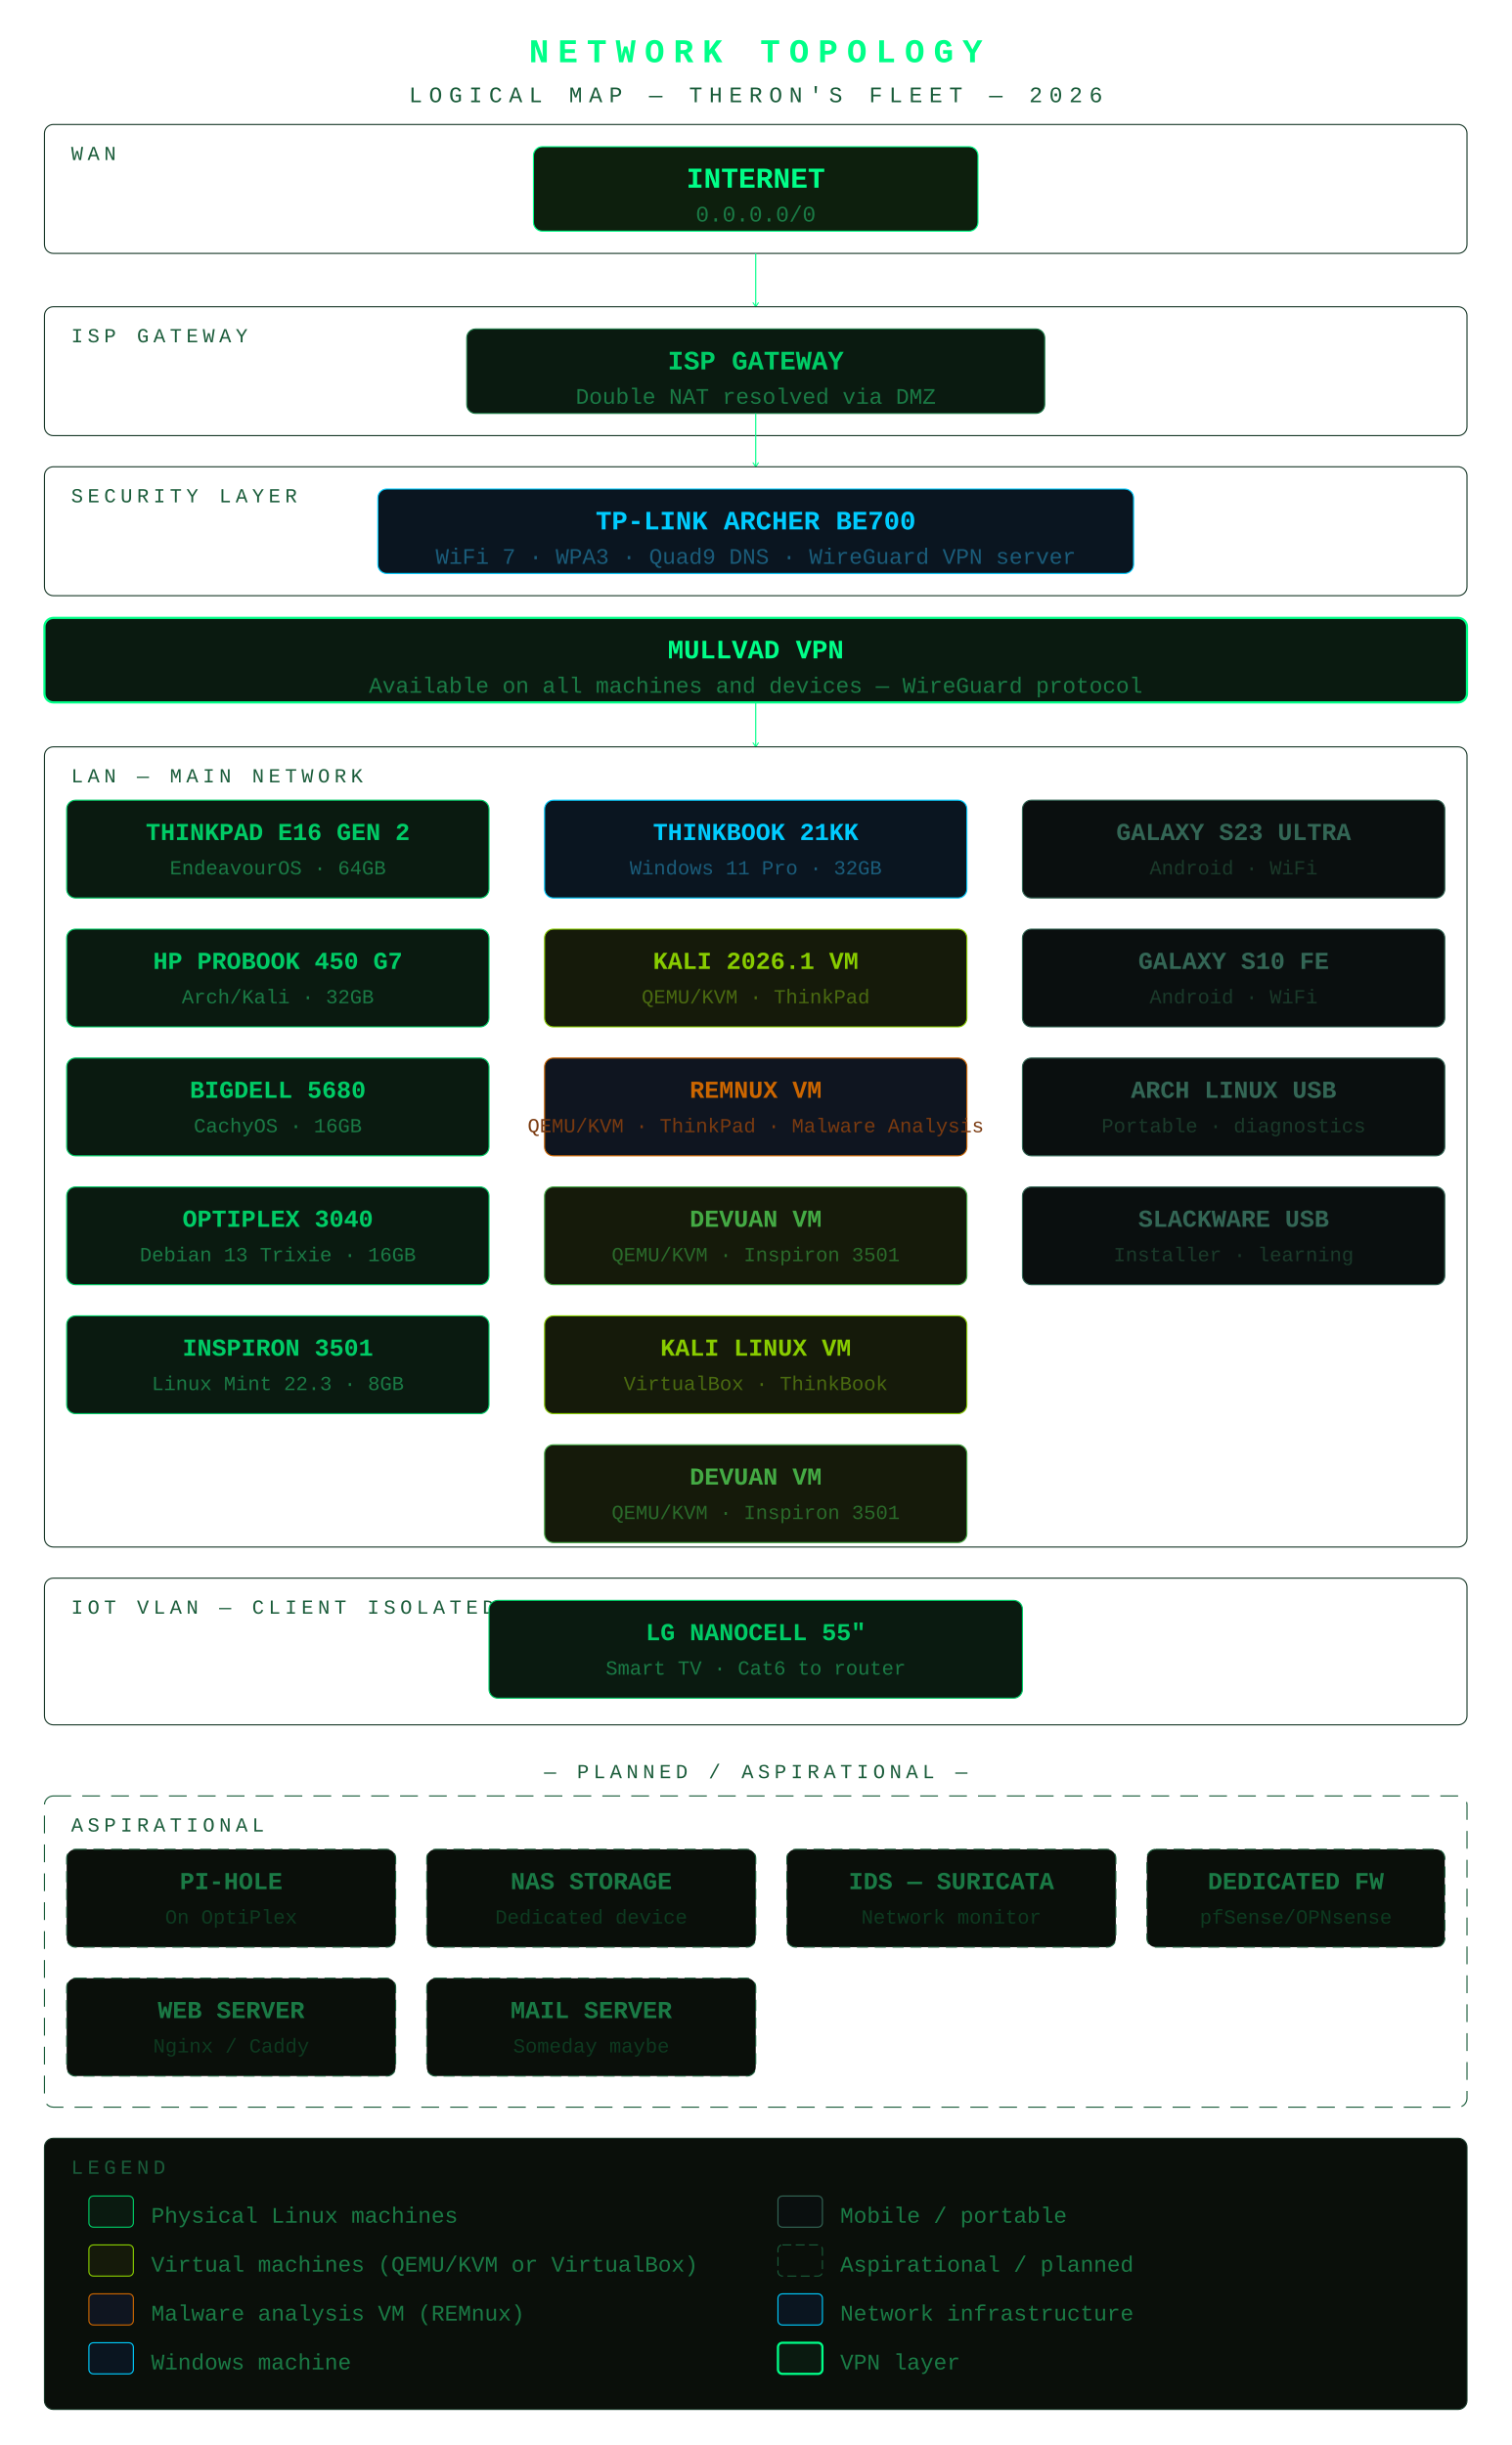
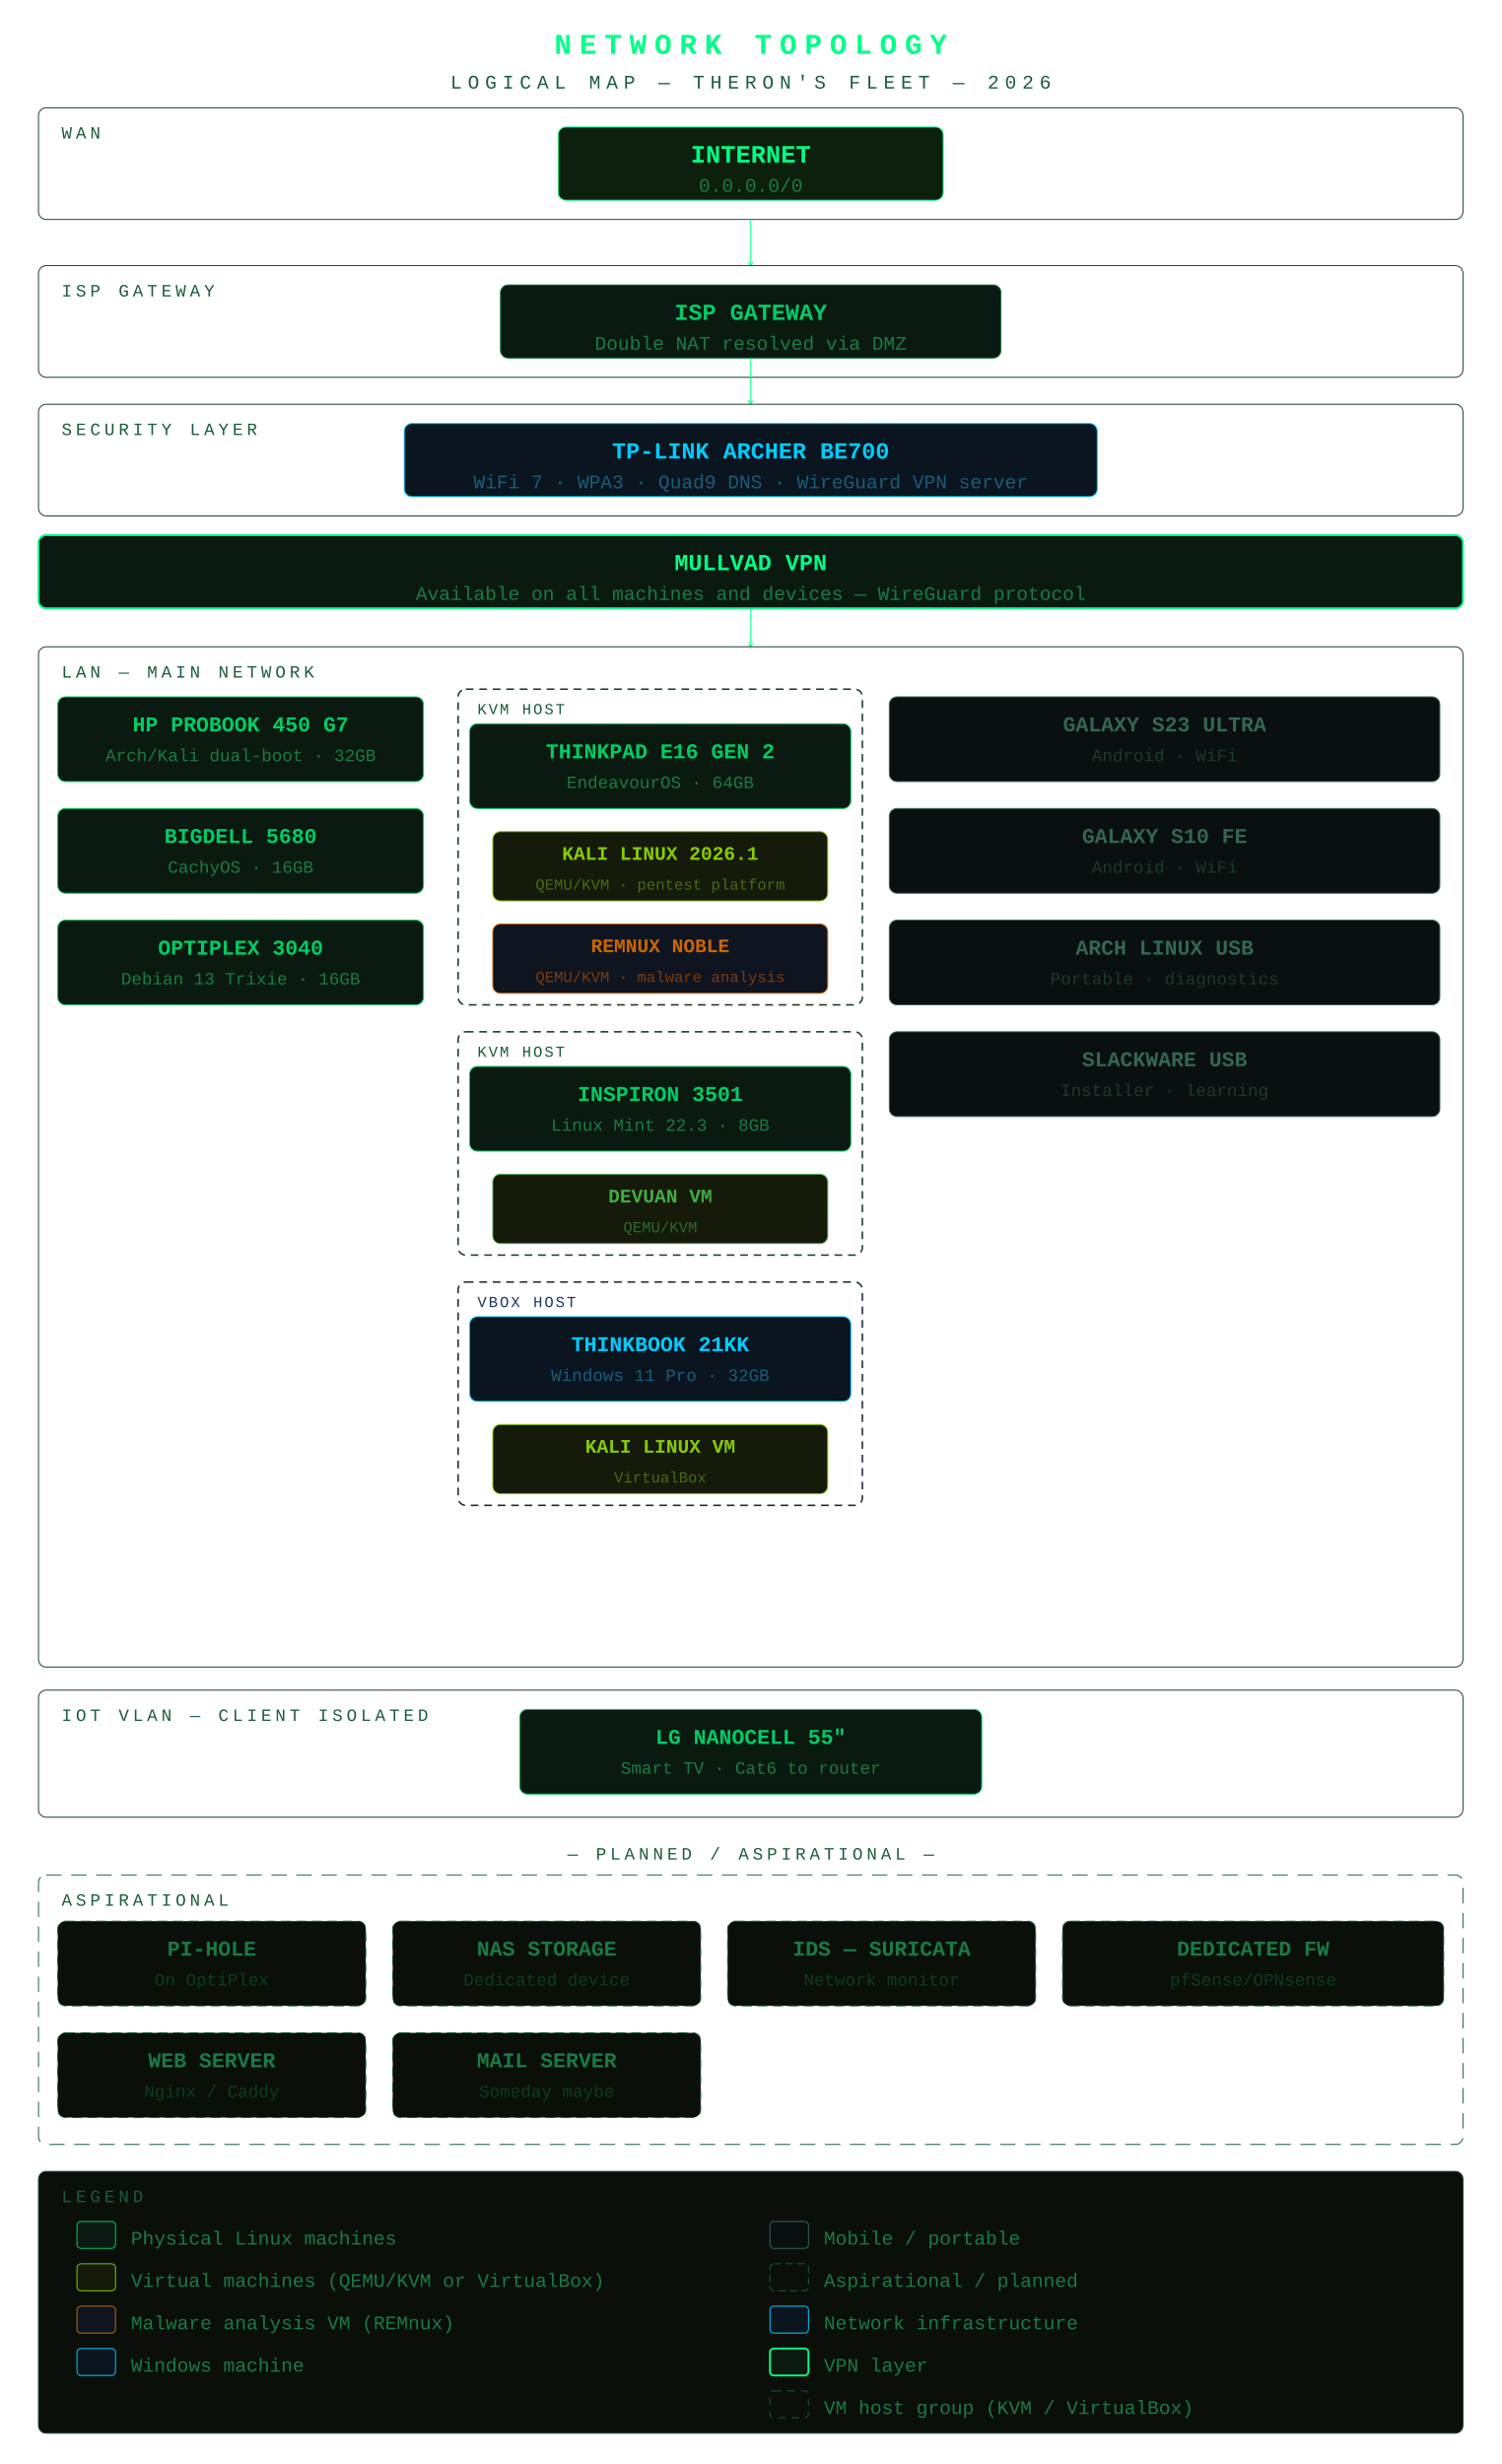
- <svg xmlns="http://www.w3.org/2000/svg" width="100%" viewBox="0 0 680 1100" style="background:#0a0f0a;border-radius:8px">
+ <svg xmlns="http://www.w3.org/2000/svg" width="100%" viewBox="0 0 780 1280" style="background:#0a0f0a;border-radius:8px">
  <defs>
    <marker id="arrow" viewBox="0 0 10 10" refX="8" refY="5" markerWidth="6" markerHeight="6" orient="auto-start-reverse">
      <path d="M2 1L8 5L2 9" fill="none" stroke="context-stroke" stroke-width="1.5" stroke-linecap="round" stroke-linejoin="round" />
    </marker>
  </defs>
-   <text font-family="'Courier New',monospace" font-size="15" font-weight="bold" fill="#00ff88" x="340" y="28" text-anchor="middle" letter-spacing="4">NETWORK TOPOLOGY</text>
-   <text font-family="'Courier New',monospace" font-size="10" fill="#1a5c3a" x="340" y="46" text-anchor="middle" letter-spacing="3">LOGICAL MAP — THERON'S FLEET — 2026</text>
-   <rect x="20" y="56" width="640" height="58" rx="4" fill="none" stroke="#1a3a2a" stroke-width="0.5" />
+   <text font-family="'Courier New',monospace" font-size="15" font-weight="bold" fill="#00ff88" x="390" y="28" text-anchor="middle" letter-spacing="4">NETWORK TOPOLOGY</text>
+   <text font-family="'Courier New',monospace" font-size="10" fill="#1a5c3a" x="390" y="46" text-anchor="middle" letter-spacing="3">LOGICAL MAP — THERON'S FLEET — 2026</text>
+   <rect x="20" y="56" width="740" height="58" rx="4" fill="none" stroke="#1a3a2a" stroke-width="0.5" />
  <text font-family="'Courier New',monospace" font-size="9" fill="#1a5c3a" x="32" y="72" letter-spacing="2">WAN</text>
-   <rect x="240" y="66" width="200" height="38" rx="4" fill="#0d1f0d" stroke="#00ff88" stroke-width="0.5" />
-   <text font-family="'Courier New',monospace" font-size="13" font-weight="bold" fill="#00ff88" x="340" y="81" text-anchor="middle" dominant-baseline="central">INTERNET</text>
-   <text font-family="'Courier New',monospace" font-size="10" fill="#1a7a45" x="340" y="97" text-anchor="middle" dominant-baseline="central">0.0.0.0/0</text>
-   <line x1="340" y1="114" x2="340" y2="138" stroke="#00ff88" stroke-width="0.5" marker-end="url(#arrow)" />
-   <rect x="20" y="138" width="640" height="58" rx="4" fill="none" stroke="#1a3a2a" stroke-width="0.5" />
+   <rect x="290" y="66" width="200" height="38" rx="4" fill="#0d1f0d" stroke="#00ff88" stroke-width="0.5" />
+   <text font-family="'Courier New',monospace" font-size="13" font-weight="bold" fill="#00ff88" x="390" y="81" text-anchor="middle" dominant-baseline="central">INTERNET</text>
+   <text font-family="'Courier New',monospace" font-size="10" fill="#1a7a45" x="390" y="97" text-anchor="middle" dominant-baseline="central">0.0.0.0/0</text>
+   <line x1="390" y1="114" x2="390" y2="138" stroke="#00ff88" stroke-width="0.5" marker-end="url(#arrow)" />
+   <rect x="20" y="138" width="740" height="58" rx="4" fill="none" stroke="#1a3a2a" stroke-width="0.5" />
  <text font-family="'Courier New',monospace" font-size="9" fill="#1a5c3a" x="32" y="154" letter-spacing="2">ISP GATEWAY</text>
-   <rect x="210" y="148" width="260" height="38" rx="4" fill="#0a1a10" stroke="#1a7a45" stroke-width="0.5" />
-   <text font-family="'Courier New',monospace" font-size="12" font-weight="bold" fill="#00cc66" x="340" y="163" text-anchor="middle" dominant-baseline="central">ISP GATEWAY</text>
-   <text font-family="'Courier New',monospace" font-size="10" fill="#1a7a45" x="340" y="179" text-anchor="middle" dominant-baseline="central">Double NAT resolved via DMZ</text>
-   <line x1="340" y1="186" x2="340" y2="210" stroke="#00ff88" stroke-width="0.5" marker-end="url(#arrow)" />
-   <rect x="20" y="210" width="640" height="58" rx="4" fill="none" stroke="#1a3a2a" stroke-width="0.5" />
+   <rect x="260" y="148" width="260" height="38" rx="4" fill="#0a1a10" stroke="#1a7a45" stroke-width="0.5" />
+   <text font-family="'Courier New',monospace" font-size="12" font-weight="bold" fill="#00cc66" x="390" y="163" text-anchor="middle" dominant-baseline="central">ISP GATEWAY</text>
+   <text font-family="'Courier New',monospace" font-size="10" fill="#1a7a45" x="390" y="179" text-anchor="middle" dominant-baseline="central">Double NAT resolved via DMZ</text>
+   <line x1="390" y1="186" x2="390" y2="210" stroke="#00ff88" stroke-width="0.5" marker-end="url(#arrow)" />
+   <rect x="20" y="210" width="740" height="58" rx="4" fill="none" stroke="#1a3a2a" stroke-width="0.5" />
  <text font-family="'Courier New',monospace" font-size="9" fill="#1a5c3a" x="32" y="226" letter-spacing="2">SECURITY LAYER</text>
-   <rect x="170" y="220" width="340" height="38" rx="4" fill="#0a1520" stroke="#00ccff" stroke-width="0.5" />
-   <text font-family="'Courier New',monospace" font-size="12" font-weight="bold" fill="#00ccff" x="340" y="235" text-anchor="middle" dominant-baseline="central">TP-LINK ARCHER BE700</text>
-   <text font-family="'Courier New',monospace" font-size="10" fill="#1a5c7a" x="340" y="251" text-anchor="middle" dominant-baseline="central">WiFi 7 · WPA3 · Quad9 DNS · WireGuard VPN server</text>
-   <rect x="20" y="278" width="640" height="38" rx="4" fill="#0a1a10" stroke="#00ff88" stroke-width="1" />
-   <text font-family="'Courier New',monospace" font-size="12" font-weight="bold" fill="#00ff88" x="340" y="293" text-anchor="middle" dominant-baseline="central">MULLVAD VPN</text>
-   <text font-family="'Courier New',monospace" font-size="10" fill="#1a7a45" x="340" y="309" text-anchor="middle" dominant-baseline="central">Available on all machines and devices — WireGuard protocol</text>
-   <line x1="340" y1="316" x2="340" y2="336" stroke="#00ff88" stroke-width="0.5" marker-end="url(#arrow)" />
-   <rect x="20" y="336" width="640" height="360" rx="4" fill="none" stroke="#1a3a2a" stroke-width="0.5" />
+   <rect x="210" y="220" width="360" height="38" rx="4" fill="#0a1520" stroke="#00ccff" stroke-width="0.5" />
+   <text font-family="'Courier New',monospace" font-size="12" font-weight="bold" fill="#00ccff" x="390" y="235" text-anchor="middle" dominant-baseline="central">TP-LINK ARCHER BE700</text>
+   <text font-family="'Courier New',monospace" font-size="10" fill="#1a5c7a" x="390" y="251" text-anchor="middle" dominant-baseline="central">WiFi 7 · WPA3 · Quad9 DNS · WireGuard VPN server</text>
+   <rect x="20" y="278" width="740" height="38" rx="4" fill="#0a1a10" stroke="#00ff88" stroke-width="1" />
+   <text font-family="'Courier New',monospace" font-size="12" font-weight="bold" fill="#00ff88" x="390" y="293" text-anchor="middle" dominant-baseline="central">MULLVAD VPN</text>
+   <text font-family="'Courier New',monospace" font-size="10" fill="#1a7a45" x="390" y="309" text-anchor="middle" dominant-baseline="central">Available on all machines and devices — WireGuard protocol</text>
+   <line x1="390" y1="316" x2="390" y2="336" stroke="#00ff88" stroke-width="0.5" marker-end="url(#arrow)" />
+   <rect x="20" y="336" width="740" height="530" rx="4" fill="none" stroke="#1a3a2a" stroke-width="0.5" />
  <text font-family="'Courier New',monospace" font-size="9" fill="#1a5c3a" x="32" y="352" letter-spacing="2">LAN — MAIN NETWORK</text>
-   <rect x="30" y="360" width="190" height="44" rx="4" fill="#0a1a10" stroke="#00cc66" stroke-width="0.5" />
-   <text font-family="'Courier New',monospace" font-size="11" font-weight="bold" fill="#00cc66" x="125" y="375" text-anchor="middle" dominant-baseline="central">THINKPAD E16 GEN 2</text>
-   <text font-family="'Courier New',monospace" font-size="9" fill="#1a7a45" x="125" y="391" text-anchor="middle" dominant-baseline="central">EndeavourOS · 64GB</text>
-   <rect x="30" y="418" width="190" height="44" rx="4" fill="#0a1a10" stroke="#00cc66" stroke-width="0.5" />
-   <text font-family="'Courier New',monospace" font-size="11" font-weight="bold" fill="#00cc66" x="125" y="433" text-anchor="middle" dominant-baseline="central">HP PROBOOK 450 G7</text>
-   <text font-family="'Courier New',monospace" font-size="9" fill="#1a7a45" x="125" y="449" text-anchor="middle" dominant-baseline="central">Arch/Kali · 32GB</text>
-   <rect x="30" y="476" width="190" height="44" rx="4" fill="#0a1a10" stroke="#00cc66" stroke-width="0.5" />
-   <text font-family="'Courier New',monospace" font-size="11" font-weight="bold" fill="#00cc66" x="125" y="491" text-anchor="middle" dominant-baseline="central">BIGDELL 5680</text>
-   <text font-family="'Courier New',monospace" font-size="9" fill="#1a7a45" x="125" y="507" text-anchor="middle" dominant-baseline="central">CachyOS · 16GB</text>
-   <rect x="30" y="534" width="190" height="44" rx="4" fill="#0a1a10" stroke="#00cc66" stroke-width="0.5" />
-   <text font-family="'Courier New',monospace" font-size="11" font-weight="bold" fill="#00cc66" x="125" y="549" text-anchor="middle" dominant-baseline="central">OPTIPLEX 3040</text>
-   <text font-family="'Courier New',monospace" font-size="9" fill="#1a7a45" x="125" y="565" text-anchor="middle" dominant-baseline="central">Debian 13 Trixie · 16GB</text>
-   <rect x="30" y="592" width="190" height="44" rx="4" fill="#0a1a10" stroke="#00cc66" stroke-width="0.5" />
-   <text font-family="'Courier New',monospace" font-size="11" font-weight="bold" fill="#00cc66" x="125" y="607" text-anchor="middle" dominant-baseline="central">INSPIRON 3501</text>
-   <text font-family="'Courier New',monospace" font-size="9" fill="#1a7a45" x="125" y="623" text-anchor="middle" dominant-baseline="central">Linux Mint 22.3 · 8GB</text>
-   <rect x="245" y="360" width="190" height="44" rx="4" fill="#0a1520" stroke="#00ccff" stroke-width="0.5" />
-   <text font-family="'Courier New',monospace" font-size="11" font-weight="bold" fill="#00ccff" x="340" y="375" text-anchor="middle" dominant-baseline="central">THINKBOOK 21KK</text>
-   <text font-family="'Courier New',monospace" font-size="9" fill="#1a5c7a" x="340" y="391" text-anchor="middle" dominant-baseline="central">Windows 11 Pro · 32GB</text>
-   <rect x="245" y="418" width="190" height="44" rx="4" fill="#151a0a" stroke="#88cc00" stroke-width="0.5" />
-   <text font-family="'Courier New',monospace" font-size="11" font-weight="bold" fill="#88cc00" x="340" y="433" text-anchor="middle" dominant-baseline="central">KALI 2026.1 VM</text>
-   <text font-family="'Courier New',monospace" font-size="9" fill="#4a6a10" x="340" y="449" text-anchor="middle" dominant-baseline="central">QEMU/KVM · ThinkPad</text>
-   <rect x="245" y="476" width="190" height="44" rx="4" fill="#0f1520" stroke="#cc6600" stroke-width="0.5" />
-   <text font-family="'Courier New',monospace" font-size="11" font-weight="bold" fill="#cc6600" x="340" y="491" text-anchor="middle" dominant-baseline="central">REMNUX VM</text>
-   <text font-family="'Courier New',monospace" font-size="9" fill="#7a3a10" x="340" y="507" text-anchor="middle" dominant-baseline="central">QEMU/KVM · ThinkPad · Malware Analysis</text>
-   <rect x="245" y="534" width="190" height="44" rx="4" fill="#151a0a" stroke="#44aa44" stroke-width="0.5" />
-   <text font-family="'Courier New',monospace" font-size="11" font-weight="bold" fill="#44aa44" x="340" y="549" text-anchor="middle" dominant-baseline="central">DEVUAN VM</text>
-   <text font-family="'Courier New',monospace" font-size="9" fill="#2a6a2a" x="340" y="565" text-anchor="middle" dominant-baseline="central">QEMU/KVM · Inspiron 3501</text>
-   <rect x="245" y="592" width="190" height="44" rx="4" fill="#151a0a" stroke="#88cc00" stroke-width="0.5" />
-   <text font-family="'Courier New',monospace" font-size="11" font-weight="bold" fill="#88cc00" x="340" y="607" text-anchor="middle" dominant-baseline="central">KALI LINUX VM</text>
-   <text font-family="'Courier New',monospace" font-size="9" fill="#4a6a10" x="340" y="623" text-anchor="middle" dominant-baseline="central">VirtualBox · ThinkBook</text>
-   <rect x="245" y="650" width="190" height="44" rx="4" fill="#151a0a" stroke="#44aa44" stroke-width="0.5" />
-   <text font-family="'Courier New',monospace" font-size="11" font-weight="bold" fill="#44aa44" x="340" y="665" text-anchor="middle" dominant-baseline="central">DEVUAN VM</text>
-   <text font-family="'Courier New',monospace" font-size="9" fill="#2a6a2a" x="340" y="681" text-anchor="middle" dominant-baseline="central">QEMU/KVM · Inspiron 3501</text>
-   <rect x="460" y="360" width="190" height="44" rx="4" fill="#0a0f0f" stroke="#336655" stroke-width="0.5" />
-   <text font-family="'Courier New',monospace" font-size="11" font-weight="bold" fill="#336655" x="555" y="375" text-anchor="middle" dominant-baseline="central">GALAXY S23 ULTRA</text>
-   <text font-family="'Courier New',monospace" font-size="9" fill="#1a3a2a" x="555" y="391" text-anchor="middle" dominant-baseline="central">Android · WiFi</text>
-   <rect x="460" y="418" width="190" height="44" rx="4" fill="#0a0f0f" stroke="#336655" stroke-width="0.5" />
-   <text font-family="'Courier New',monospace" font-size="11" font-weight="bold" fill="#336655" x="555" y="433" text-anchor="middle" dominant-baseline="central">GALAXY S10 FE</text>
-   <text font-family="'Courier New',monospace" font-size="9" fill="#1a3a2a" x="555" y="449" text-anchor="middle" dominant-baseline="central">Android · WiFi</text>
-   <rect x="460" y="476" width="190" height="44" rx="4" fill="#0a0f0f" stroke="#336655" stroke-width="0.5" />
-   <text font-family="'Courier New',monospace" font-size="11" font-weight="bold" fill="#336655" x="555" y="491" text-anchor="middle" dominant-baseline="central">ARCH LINUX USB</text>
-   <text font-family="'Courier New',monospace" font-size="9" fill="#1a3a2a" x="555" y="507" text-anchor="middle" dominant-baseline="central">Portable · diagnostics</text>
-   <rect x="460" y="534" width="190" height="44" rx="4" fill="#0a0f0f" stroke="#336655" stroke-width="0.5" />
-   <text font-family="'Courier New',monospace" font-size="11" font-weight="bold" fill="#336655" x="555" y="549" text-anchor="middle" dominant-baseline="central">SLACKWARE USB</text>
-   <text font-family="'Courier New',monospace" font-size="9" fill="#1a3a2a" x="555" y="565" text-anchor="middle" dominant-baseline="central">Installer · learning</text>
-   <rect x="20" y="710" width="640" height="66" rx="4" fill="none" stroke="#1a3a2a" stroke-width="0.5" />
-   <text font-family="'Courier New',monospace" font-size="9" fill="#1a5c3a" x="32" y="726" letter-spacing="2">IOT VLAN — CLIENT ISOLATED</text>
-   <rect x="220" y="720" width="240" height="44" rx="4" fill="#0a1a10" stroke="#00cc66" stroke-width="0.5" />
-   <text font-family="'Courier New',monospace" font-size="11" font-weight="bold" fill="#00cc66" x="340" y="735" text-anchor="middle" dominant-baseline="central">LG NANOCELL 55"</text>
-   <text font-family="'Courier New',monospace" font-size="9" fill="#1a7a45" x="340" y="751" text-anchor="middle" dominant-baseline="central">Smart TV · Cat6 to router</text>
-   <text font-family="'Courier New',monospace" font-size="9" fill="#1a5c3a" x="340" y="800" text-anchor="middle" letter-spacing="2">— PLANNED / ASPIRATIONAL —</text>
-   <rect x="20" y="808" width="640" height="140" rx="4" fill="none" stroke="#1a5c3a" stroke-width="0.5" stroke-dasharray="8 5" />
-   <text font-family="'Courier New',monospace" font-size="9" fill="#1a5c3a" x="32" y="824" letter-spacing="2">ASPIRATIONAL</text>
-   <rect x="30" y="832" width="148" height="44" rx="4" fill="#0a0f0a" stroke="#1a5c3a" stroke-width="0.5" stroke-dasharray="5 3" />
-   <text font-family="'Courier New',monospace" font-size="11" font-weight="bold" fill="#1a7a45" x="104" y="847" text-anchor="middle" dominant-baseline="central">PI-HOLE</text>
-   <text font-family="'Courier New',monospace" font-size="9" fill="#0d3a20" x="104" y="863" text-anchor="middle" dominant-baseline="central">On OptiPlex</text>
-   <rect x="192" y="832" width="148" height="44" rx="4" fill="#0a0f0a" stroke="#1a5c3a" stroke-width="0.5" stroke-dasharray="5 3" />
-   <text font-family="'Courier New',monospace" font-size="11" font-weight="bold" fill="#1a7a45" x="266" y="847" text-anchor="middle" dominant-baseline="central">NAS STORAGE</text>
-   <text font-family="'Courier New',monospace" font-size="9" fill="#0d3a20" x="266" y="863" text-anchor="middle" dominant-baseline="central">Dedicated device</text>
-   <rect x="354" y="832" width="148" height="44" rx="4" fill="#0a0f0a" stroke="#1a5c3a" stroke-width="0.5" stroke-dasharray="5 3" />
-   <text font-family="'Courier New',monospace" font-size="11" font-weight="bold" fill="#1a7a45" x="428" y="847" text-anchor="middle" dominant-baseline="central">IDS — SURICATA</text>
-   <text font-family="'Courier New',monospace" font-size="9" fill="#0d3a20" x="428" y="863" text-anchor="middle" dominant-baseline="central">Network monitor</text>
-   <rect x="516" y="832" width="134" height="44" rx="4" fill="#0a0f0a" stroke="#1a5c3a" stroke-width="0.5" stroke-dasharray="5 3" />
-   <text font-family="'Courier New',monospace" font-size="11" font-weight="bold" fill="#1a7a45" x="583" y="847" text-anchor="middle" dominant-baseline="central">DEDICATED FW</text>
-   <text font-family="'Courier New',monospace" font-size="9" fill="#0d3a20" x="583" y="863" text-anchor="middle" dominant-baseline="central">pfSense/OPNsense</text>
-   <rect x="30" y="890" width="148" height="44" rx="4" fill="#0a0f0a" stroke="#1a5c3a" stroke-width="0.5" stroke-dasharray="5 3" />
-   <text font-family="'Courier New',monospace" font-size="11" font-weight="bold" fill="#1a7a45" x="104" y="905" text-anchor="middle" dominant-baseline="central">WEB SERVER</text>
-   <text font-family="'Courier New',monospace" font-size="9" fill="#0d3a20" x="104" y="921" text-anchor="middle" dominant-baseline="central">Nginx / Caddy</text>
-   <rect x="192" y="890" width="148" height="44" rx="4" fill="#0a0f0a" stroke="#1a5c3a" stroke-width="0.5" stroke-dasharray="5 3" />
-   <text font-family="'Courier New',monospace" font-size="11" font-weight="bold" fill="#1a7a45" x="266" y="905" text-anchor="middle" dominant-baseline="central">MAIL SERVER</text>
-   <text font-family="'Courier New',monospace" font-size="9" fill="#0d3a20" x="266" y="921" text-anchor="middle" dominant-baseline="central">Someday maybe</text>
-   <rect x="20" y="962" width="640" height="122" rx="4" fill="#0a0f0a" stroke="#1a3a2a" stroke-width="0.5" />
-   <text font-family="'Courier New',monospace" font-size="9" fill="#1a5c3a" x="32" y="978" letter-spacing="2">LEGEND</text>
-   <rect x="40" y="988" width="20" height="14" rx="2" fill="#0a1a10" stroke="#00cc66" stroke-width="0.5" />
-   <text font-family="'Courier New',monospace" font-size="10" fill="#1a7a45" x="68" y="1000">Physical Linux machines</text>
-   <rect x="40" y="1010" width="20" height="14" rx="2" fill="#151a0a" stroke="#88cc00" stroke-width="0.5" />
-   <text font-family="'Courier New',monospace" font-size="10" fill="#1a7a45" x="68" y="1022">Virtual machines (QEMU/KVM or VirtualBox)</text>
-   <rect x="40" y="1032" width="20" height="14" rx="2" fill="#0f1520" stroke="#cc6600" stroke-width="0.5" />
-   <text font-family="'Courier New',monospace" font-size="10" fill="#1a7a45" x="68" y="1044">Malware analysis VM (REMnux)</text>
-   <rect x="40" y="1054" width="20" height="14" rx="2" fill="#0a1520" stroke="#00ccff" stroke-width="0.5" />
-   <text font-family="'Courier New',monospace" font-size="10" fill="#1a7a45" x="68" y="1066">Windows machine</text>
-   <rect x="350" y="988" width="20" height="14" rx="2" fill="#0a0f0f" stroke="#336655" stroke-width="0.5" />
-   <text font-family="'Courier New',monospace" font-size="10" fill="#1a7a45" x="378" y="1000">Mobile / portable</text>
-   <rect x="350" y="1010" width="20" height="14" rx="2" fill="#0a0f0a" stroke="#1a5c3a" stroke-width="0.5" stroke-dasharray="4 2" />
-   <text font-family="'Courier New',monospace" font-size="10" fill="#1a7a45" x="378" y="1022">Aspirational / planned</text>
-   <rect x="350" y="1032" width="20" height="14" rx="2" fill="#0a1520" stroke="#00ccff" stroke-width="0.5" />
-   <text font-family="'Courier New',monospace" font-size="10" fill="#1a7a45" x="378" y="1044">Network infrastructure</text>
-   <rect x="350" y="1054" width="20" height="14" rx="2" fill="#0a1a10" stroke="#00ff88" stroke-width="1" />
-   <text font-family="'Courier New',monospace" font-size="10" fill="#1a7a45" x="378" y="1066">VPN layer</text>
+   <rect x="30" y="362" width="190" height="44" rx="4" fill="#0a1a10" stroke="#00cc66" stroke-width="0.5" />
+   <text font-family="'Courier New',monospace" font-size="11" font-weight="bold" fill="#00cc66" x="125" y="377" text-anchor="middle" dominant-baseline="central">HP PROBOOK 450 G7</text>
+   <text font-family="'Courier New',monospace" font-size="9" fill="#1a7a45" x="125" y="393" text-anchor="middle" dominant-baseline="central">Arch/Kali dual-boot · 32GB</text>
+   <rect x="30" y="420" width="190" height="44" rx="4" fill="#0a1a10" stroke="#00cc66" stroke-width="0.5" />
+   <text font-family="'Courier New',monospace" font-size="11" font-weight="bold" fill="#00cc66" x="125" y="435" text-anchor="middle" dominant-baseline="central">BIGDELL 5680</text>
+   <text font-family="'Courier New',monospace" font-size="9" fill="#1a7a45" x="125" y="451" text-anchor="middle" dominant-baseline="central">CachyOS · 16GB</text>
+   <rect x="30" y="478" width="190" height="44" rx="4" fill="#0a1a10" stroke="#00cc66" stroke-width="0.5" />
+   <text font-family="'Courier New',monospace" font-size="11" font-weight="bold" fill="#00cc66" x="125" y="493" text-anchor="middle" dominant-baseline="central">OPTIPLEX 3040</text>
+   <text font-family="'Courier New',monospace" font-size="9" fill="#1a7a45" x="125" y="509" text-anchor="middle" dominant-baseline="central">Debian 13 Trixie · 16GB</text>
+   <rect x="238" y="358" width="210" height="164" rx="4" fill="none" stroke="#1a3a2a" stroke-width="0.8" stroke-dasharray="4 3" />
+   <text font-family="'Courier New',monospace" font-size="8" fill="#1a5c3a" x="248" y="371" letter-spacing="1">KVM HOST</text>
+   <rect x="244" y="376" width="198" height="44" rx="4" fill="#0a1a10" stroke="#00cc66" stroke-width="0.5" />
+   <text font-family="'Courier New',monospace" font-size="11" font-weight="bold" fill="#00cc66" x="343" y="391" text-anchor="middle" dominant-baseline="central">THINKPAD E16 GEN 2</text>
+   <text font-family="'Courier New',monospace" font-size="9" fill="#1a7a45" x="343" y="407" text-anchor="middle" dominant-baseline="central">EndeavourOS · 64GB</text>
+   <rect x="256" y="432" width="174" height="36" rx="4" fill="#151a0a" stroke="#88cc00" stroke-width="0.5" />
+   <text font-family="'Courier New',monospace" font-size="10" font-weight="bold" fill="#88cc00" x="343" y="444" text-anchor="middle" dominant-baseline="central">KALI LINUX 2026.1</text>
+   <text font-family="'Courier New',monospace" font-size="8" fill="#4a6a10" x="343" y="460" text-anchor="middle" dominant-baseline="central">QEMU/KVM · pentest platform</text>
+   <rect x="256" y="480" width="174" height="36" rx="4" fill="#0f1520" stroke="#cc6600" stroke-width="0.5" />
+   <text font-family="'Courier New',monospace" font-size="10" font-weight="bold" fill="#cc6600" x="343" y="492" text-anchor="middle" dominant-baseline="central">REMNUX NOBLE</text>
+   <text font-family="'Courier New',monospace" font-size="8" fill="#7a3a10" x="343" y="508" text-anchor="middle" dominant-baseline="central">QEMU/KVM · malware analysis</text>
+   <rect x="238" y="536" width="210" height="116" rx="4" fill="none" stroke="#1a3a2a" stroke-width="0.8" stroke-dasharray="4 3" />
+   <text font-family="'Courier New',monospace" font-size="8" fill="#1a5c3a" x="248" y="549" letter-spacing="1">KVM HOST</text>
+   <rect x="244" y="554" width="198" height="44" rx="4" fill="#0a1a10" stroke="#00cc66" stroke-width="0.5" />
+   <text font-family="'Courier New',monospace" font-size="11" font-weight="bold" fill="#00cc66" x="343" y="569" text-anchor="middle" dominant-baseline="central">INSPIRON 3501</text>
+   <text font-family="'Courier New',monospace" font-size="9" fill="#1a7a45" x="343" y="585" text-anchor="middle" dominant-baseline="central">Linux Mint 22.3 · 8GB</text>
+   <rect x="256" y="610" width="174" height="36" rx="4" fill="#151a0a" stroke="#44aa44" stroke-width="0.5" />
+   <text font-family="'Courier New',monospace" font-size="10" font-weight="bold" fill="#44aa44" x="343" y="622" text-anchor="middle" dominant-baseline="central">DEVUAN VM</text>
+   <text font-family="'Courier New',monospace" font-size="8" fill="#2a6a2a" x="343" y="638" text-anchor="middle" dominant-baseline="central">QEMU/KVM</text>
+   <rect x="238" y="666" width="210" height="116" rx="4" fill="none" stroke="#1a2a3a" stroke-width="0.8" stroke-dasharray="4 3" />
+   <text font-family="'Courier New',monospace" font-size="8" fill="#1a3a5c" x="248" y="679" letter-spacing="1">VBOX HOST</text>
+   <rect x="244" y="684" width="198" height="44" rx="4" fill="#0a1520" stroke="#00ccff" stroke-width="0.5" />
+   <text font-family="'Courier New',monospace" font-size="11" font-weight="bold" fill="#00ccff" x="343" y="699" text-anchor="middle" dominant-baseline="central">THINKBOOK 21KK</text>
+   <text font-family="'Courier New',monospace" font-size="9" fill="#1a5c7a" x="343" y="715" text-anchor="middle" dominant-baseline="central">Windows 11 Pro · 32GB</text>
+   <rect x="256" y="740" width="174" height="36" rx="4" fill="#151a0a" stroke="#88cc00" stroke-width="0.5" />
+   <text font-family="'Courier New',monospace" font-size="10" font-weight="bold" fill="#88cc00" x="343" y="752" text-anchor="middle" dominant-baseline="central">KALI LINUX VM</text>
+   <text font-family="'Courier New',monospace" font-size="8" fill="#4a6a10" x="343" y="768" text-anchor="middle" dominant-baseline="central">VirtualBox</text>
+   <rect x="462" y="362" width="286" height="44" rx="4" fill="#0a0f0f" stroke="#336655" stroke-width="0.5" />
+   <text font-family="'Courier New',monospace" font-size="11" font-weight="bold" fill="#336655" x="605" y="377" text-anchor="middle" dominant-baseline="central">GALAXY S23 ULTRA</text>
+   <text font-family="'Courier New',monospace" font-size="9" fill="#1a3a2a" x="605" y="393" text-anchor="middle" dominant-baseline="central">Android · WiFi</text>
+   <rect x="462" y="420" width="286" height="44" rx="4" fill="#0a0f0f" stroke="#336655" stroke-width="0.5" />
+   <text font-family="'Courier New',monospace" font-size="11" font-weight="bold" fill="#336655" x="605" y="435" text-anchor="middle" dominant-baseline="central">GALAXY S10 FE</text>
+   <text font-family="'Courier New',monospace" font-size="9" fill="#1a3a2a" x="605" y="451" text-anchor="middle" dominant-baseline="central">Android · WiFi</text>
+   <rect x="462" y="478" width="286" height="44" rx="4" fill="#0a0f0f" stroke="#336655" stroke-width="0.5" />
+   <text font-family="'Courier New',monospace" font-size="11" font-weight="bold" fill="#336655" x="605" y="493" text-anchor="middle" dominant-baseline="central">ARCH LINUX USB</text>
+   <text font-family="'Courier New',monospace" font-size="9" fill="#1a3a2a" x="605" y="509" text-anchor="middle" dominant-baseline="central">Portable · diagnostics</text>
+   <rect x="462" y="536" width="286" height="44" rx="4" fill="#0a0f0f" stroke="#336655" stroke-width="0.5" />
+   <text font-family="'Courier New',monospace" font-size="11" font-weight="bold" fill="#336655" x="605" y="551" text-anchor="middle" dominant-baseline="central">SLACKWARE USB</text>
+   <text font-family="'Courier New',monospace" font-size="9" fill="#1a3a2a" x="605" y="567" text-anchor="middle" dominant-baseline="central">Installer · learning</text>
+   <rect x="20" y="878" width="740" height="66" rx="4" fill="none" stroke="#1a3a2a" stroke-width="0.5" />
+   <text font-family="'Courier New',monospace" font-size="9" fill="#1a5c3a" x="32" y="894" letter-spacing="2">IOT VLAN — CLIENT ISOLATED</text>
+   <rect x="270" y="888" width="240" height="44" rx="4" fill="#0a1a10" stroke="#00cc66" stroke-width="0.5" />
+   <text font-family="'Courier New',monospace" font-size="11" font-weight="bold" fill="#00cc66" x="390" y="903" text-anchor="middle" dominant-baseline="central">LG NANOCELL 55"</text>
+   <text font-family="'Courier New',monospace" font-size="9" fill="#1a7a45" x="390" y="919" text-anchor="middle" dominant-baseline="central">Smart TV · Cat6 to router</text>
+   <text font-family="'Courier New',monospace" font-size="9" fill="#1a5c3a" x="390" y="966" text-anchor="middle" letter-spacing="2">— PLANNED / ASPIRATIONAL —</text>
+   <rect x="20" y="974" width="740" height="140" rx="4" fill="none" stroke="#1a5c3a" stroke-width="0.5" stroke-dasharray="8 5" />
+   <text font-family="'Courier New',monospace" font-size="9" fill="#1a5c3a" x="32" y="990" letter-spacing="2">ASPIRATIONAL</text>
+   <rect x="30" y="998" width="160" height="44" rx="4" fill="#0a0f0a" stroke="#1a5c3a" stroke-width="0.5" stroke-dasharray="5 3" />
+   <text font-family="'Courier New',monospace" font-size="11" font-weight="bold" fill="#1a7a45" x="110" y="1013" text-anchor="middle" dominant-baseline="central">PI-HOLE</text>
+   <text font-family="'Courier New',monospace" font-size="9" fill="#0d3a20" x="110" y="1029" text-anchor="middle" dominant-baseline="central">On OptiPlex</text>
+   <rect x="204" y="998" width="160" height="44" rx="4" fill="#0a0f0a" stroke="#1a5c3a" stroke-width="0.5" stroke-dasharray="5 3" />
+   <text font-family="'Courier New',monospace" font-size="11" font-weight="bold" fill="#1a7a45" x="284" y="1013" text-anchor="middle" dominant-baseline="central">NAS STORAGE</text>
+   <text font-family="'Courier New',monospace" font-size="9" fill="#0d3a20" x="284" y="1029" text-anchor="middle" dominant-baseline="central">Dedicated device</text>
+   <rect x="378" y="998" width="160" height="44" rx="4" fill="#0a0f0a" stroke="#1a5c3a" stroke-width="0.5" stroke-dasharray="5 3" />
+   <text font-family="'Courier New',monospace" font-size="11" font-weight="bold" fill="#1a7a45" x="458" y="1013" text-anchor="middle" dominant-baseline="central">IDS — SURICATA</text>
+   <text font-family="'Courier New',monospace" font-size="9" fill="#0d3a20" x="458" y="1029" text-anchor="middle" dominant-baseline="central">Network monitor</text>
+   <rect x="552" y="998" width="198" height="44" rx="4" fill="#0a0f0a" stroke="#1a5c3a" stroke-width="0.5" stroke-dasharray="5 3" />
+   <text font-family="'Courier New',monospace" font-size="11" font-weight="bold" fill="#1a7a45" x="651" y="1013" text-anchor="middle" dominant-baseline="central">DEDICATED FW</text>
+   <text font-family="'Courier New',monospace" font-size="9" fill="#0d3a20" x="651" y="1029" text-anchor="middle" dominant-baseline="central">pfSense/OPNsense</text>
+   <rect x="30" y="1056" width="160" height="44" rx="4" fill="#0a0f0a" stroke="#1a5c3a" stroke-width="0.5" stroke-dasharray="5 3" />
+   <text font-family="'Courier New',monospace" font-size="11" font-weight="bold" fill="#1a7a45" x="110" y="1071" text-anchor="middle" dominant-baseline="central">WEB SERVER</text>
+   <text font-family="'Courier New',monospace" font-size="9" fill="#0d3a20" x="110" y="1087" text-anchor="middle" dominant-baseline="central">Nginx / Caddy</text>
+   <rect x="204" y="1056" width="160" height="44" rx="4" fill="#0a0f0a" stroke="#1a5c3a" stroke-width="0.5" stroke-dasharray="5 3" />
+   <text font-family="'Courier New',monospace" font-size="11" font-weight="bold" fill="#1a7a45" x="284" y="1071" text-anchor="middle" dominant-baseline="central">MAIL SERVER</text>
+   <text font-family="'Courier New',monospace" font-size="9" fill="#0d3a20" x="284" y="1087" text-anchor="middle" dominant-baseline="central">Someday maybe</text>
+   <rect x="20" y="1128" width="740" height="136" rx="4" fill="#0a0f0a" stroke="#1a3a2a" stroke-width="0.5" />
+   <text font-family="'Courier New',monospace" font-size="9" fill="#1a5c3a" x="32" y="1144" letter-spacing="2">LEGEND</text>
+   <rect x="40" y="1154" width="20" height="14" rx="2" fill="#0a1a10" stroke="#00cc66" stroke-width="0.5" />
+   <text font-family="'Courier New',monospace" font-size="10" fill="#1a7a45" x="68" y="1166">Physical Linux machines</text>
+   <rect x="40" y="1176" width="20" height="14" rx="2" fill="#151a0a" stroke="#88cc00" stroke-width="0.5" />
+   <text font-family="'Courier New',monospace" font-size="10" fill="#1a7a45" x="68" y="1188">Virtual machines (QEMU/KVM or VirtualBox)</text>
+   <rect x="40" y="1198" width="20" height="14" rx="2" fill="#0f1520" stroke="#cc6600" stroke-width="0.5" />
+   <text font-family="'Courier New',monospace" font-size="10" fill="#1a7a45" x="68" y="1210">Malware analysis VM (REMnux)</text>
+   <rect x="40" y="1220" width="20" height="14" rx="2" fill="#0a1520" stroke="#00ccff" stroke-width="0.5" />
+   <text font-family="'Courier New',monospace" font-size="10" fill="#1a7a45" x="68" y="1232">Windows machine</text>
+   <rect x="400" y="1154" width="20" height="14" rx="2" fill="#0a0f0f" stroke="#336655" stroke-width="0.5" />
+   <text font-family="'Courier New',monospace" font-size="10" fill="#1a7a45" x="428" y="1166">Mobile / portable</text>
+   <rect x="400" y="1176" width="20" height="14" rx="2" fill="#0a0f0a" stroke="#1a5c3a" stroke-width="0.5" stroke-dasharray="4 2" />
+   <text font-family="'Courier New',monospace" font-size="10" fill="#1a7a45" x="428" y="1188">Aspirational / planned</text>
+   <rect x="400" y="1198" width="20" height="14" rx="2" fill="#0a1520" stroke="#00ccff" stroke-width="0.5" />
+   <text font-family="'Courier New',monospace" font-size="10" fill="#1a7a45" x="428" y="1210">Network infrastructure</text>
+   <rect x="400" y="1220" width="20" height="14" rx="2" fill="#0a1a10" stroke="#00ff88" stroke-width="1" />
+   <text font-family="'Courier New',monospace" font-size="10" fill="#1a7a45" x="428" y="1232">VPN layer</text>
+   <rect x="400" y="1242" width="20" height="14" rx="2" fill="none" stroke="#1a3a2a" stroke-width="0.8" stroke-dasharray="4 3" />
+   <text font-family="'Courier New',monospace" font-size="10" fill="#1a7a45" x="428" y="1254">VM host group (KVM / VirtualBox)</text>
</svg>
